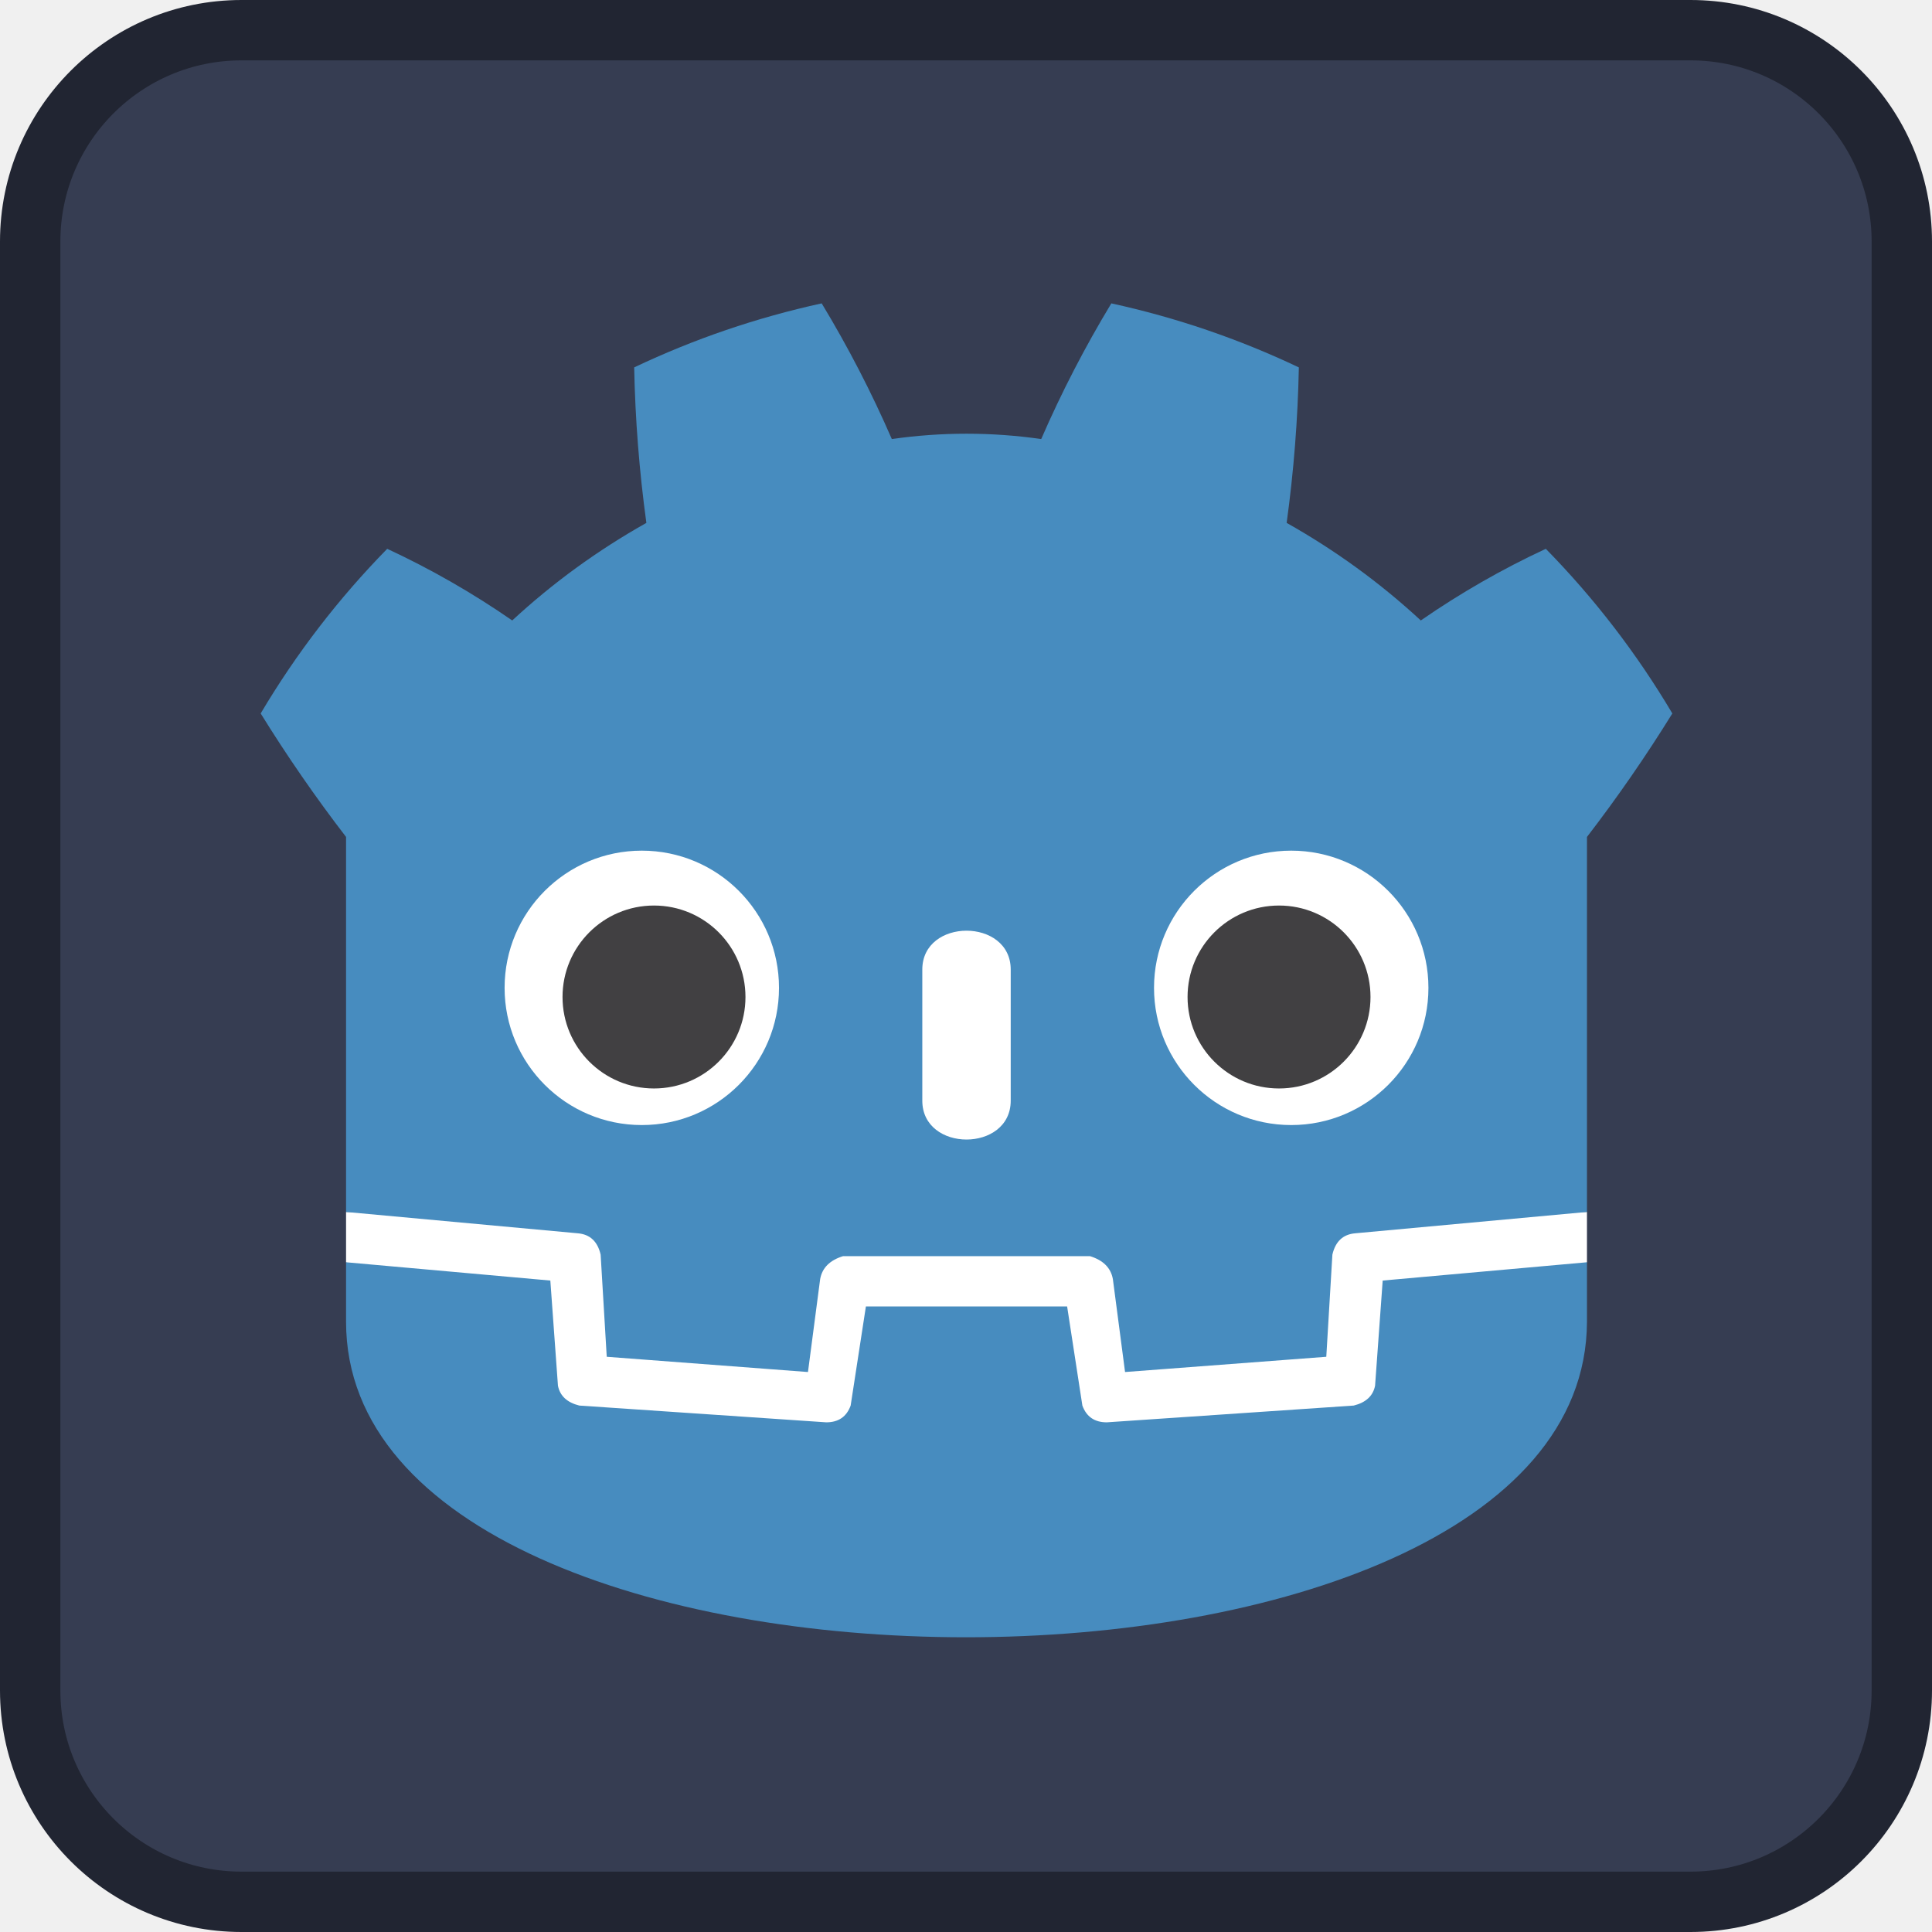
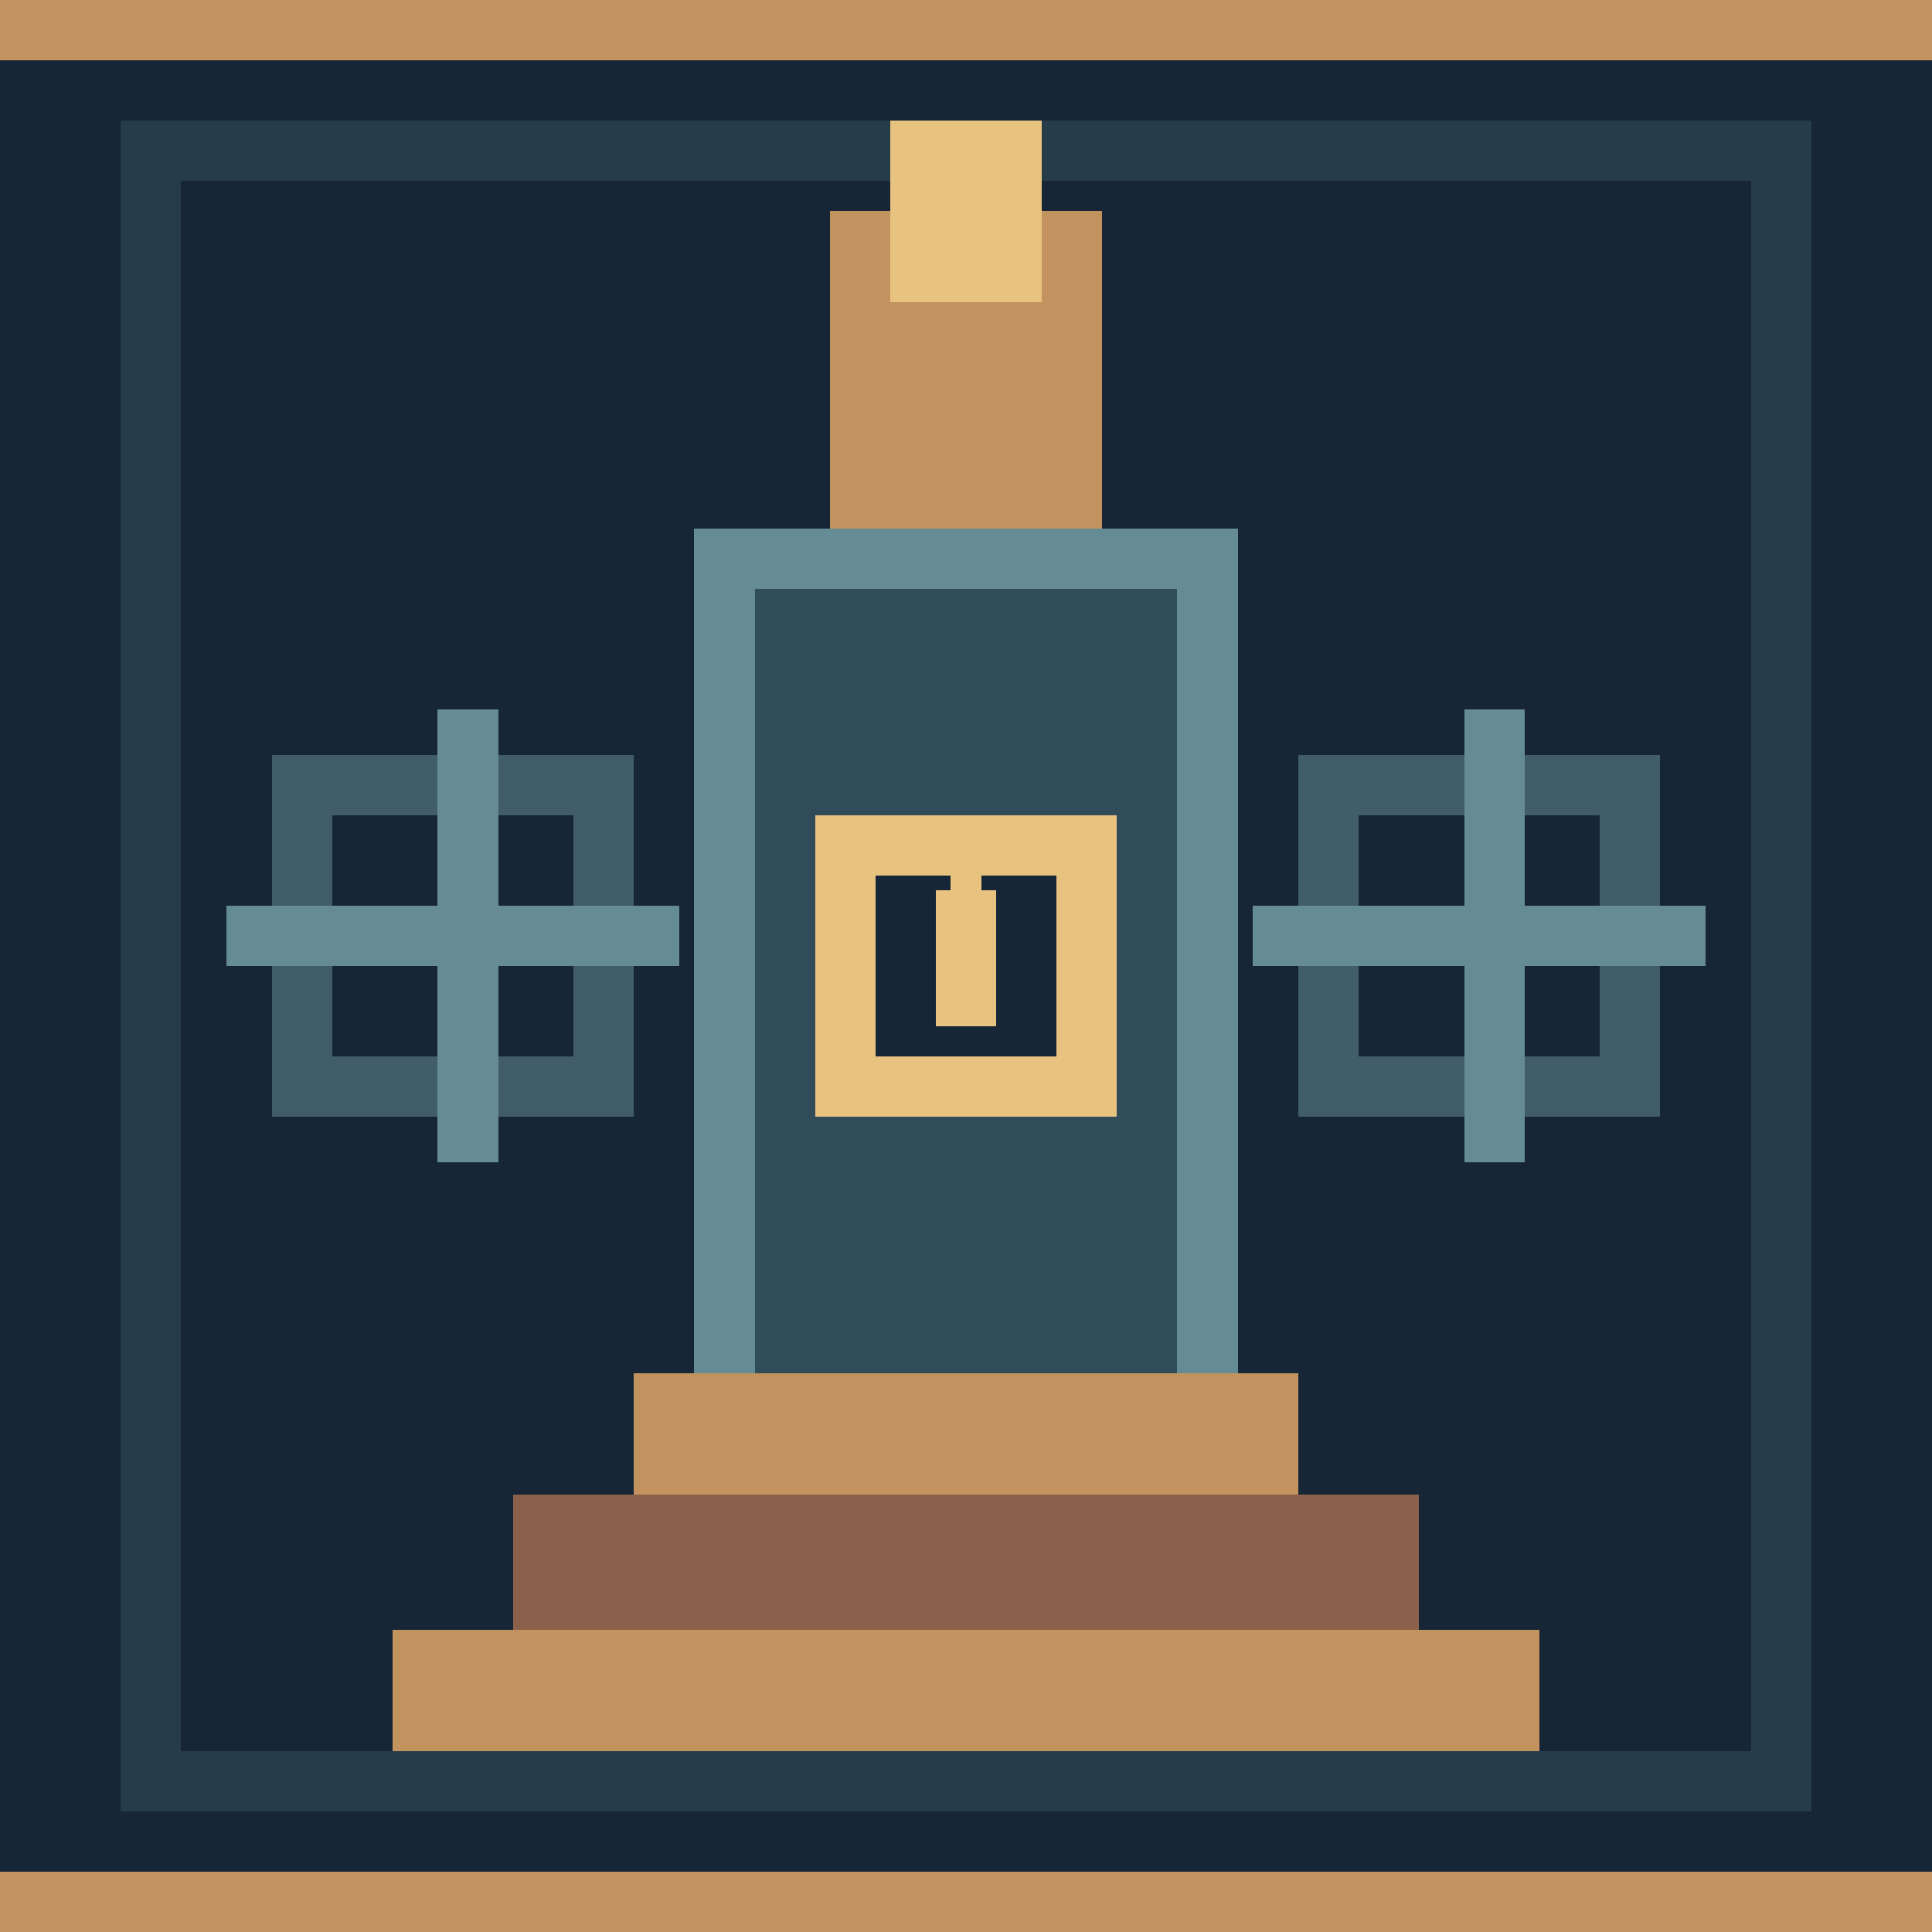
- <svg xmlns="http://www.w3.org/2000/svg" width="128" height="128">
-   <rect width="124" height="124" x="2" y="2" fill="#363d52" stroke="#212532" stroke-width="4" rx="14" />
-   <g fill="#fff" transform="translate(12.322 12.322)scale(.101)">
-     <path d="M105 673v33q407 354 814 0v-33z" />
-     <path fill="#478cbf" d="m105 673 152 14q12 1 15 14l4 67 132 10 8-61q2-11 15-15h162q13 4 15 15l8 61 132-10 4-67q3-13 15-14l152-14V427q30-39 56-81-35-59-83-108-43 20-82 47-40-37-88-64 7-51 8-102-59-28-123-42-26 43-46 89-49-7-98 0-20-46-46-89-64 14-123 42 1 51 8 102-48 27-88 64-39-27-82-47-48 49-83 108 26 42 56 81zm0 33v39c0 276 813 276 814 0v-39l-134 12-5 69q-2 10-14 13l-162 11q-12 0-16-11l-10-65H446l-10 65q-4 11-16 11l-162-11q-12-3-14-13l-5-69z" />
-     <path d="M483 600c0 34 58 34 58 0v-86c0-34-58-34-58 0z" />
-     <circle cx="725" cy="526" r="90" />
-     <circle cx="299" cy="526" r="90" />
-   </g>
-   <g fill="#414042" transform="translate(12.322 12.322)scale(.101)">
-     <circle cx="307" cy="532" r="60" />
-     <circle cx="717" cy="532" r="60" />
-   </g>
+ <svg xmlns="http://www.w3.org/2000/svg" width="128" height="128" viewBox="0 0 128 128" shape-rendering="crispEdges">
+   <rect width="128" height="128" fill="#172636" />
+   <rect x="8" y="8" width="112" height="112" fill="#263c48" />
+   <rect x="12" y="12" width="104" height="104" fill="#172636" />
+   <rect x="55" y="14" width="18" height="22" fill="#c3935f" />
+   <rect x="59" y="8" width="10" height="12" fill="#e8c27f" />
+   <rect x="46" y="35" width="36" height="64" fill="#658c94" />
+   <rect x="50" y="39" width="28" height="56" fill="#304c59" />
+   <rect x="42" y="91" width="44" height="8" fill="#c3935f" />
+   <rect x="34" y="99" width="60" height="9" fill="#8b614c" />
+   <rect x="26" y="108" width="76" height="8" fill="#c3935f" />
+   <rect x="54" y="54" width="20" height="20" fill="#e8c27f" />
+   <rect x="58" y="58" width="12" height="12" fill="#172636" />
+   <rect x="62" y="59" width="4" height="9" fill="#e8c27f" />
+   <rect x="63" y="57" width="2" height="8" fill="#e8c27f" />
+   <rect x="18" y="50" width="24" height="24" fill="#415d68" />
+   <rect x="22" y="54" width="16" height="16" fill="#172636" />
+   <rect x="29" y="47" width="4" height="30" fill="#658c94" />
+   <rect x="15" y="60" width="30" height="4" fill="#658c94" />
+   <rect x="86" y="50" width="24" height="24" fill="#415d68" />
+   <rect x="90" y="54" width="16" height="16" fill="#172636" />
+   <rect x="97" y="47" width="4" height="30" fill="#658c94" />
+   <rect x="83" y="60" width="30" height="4" fill="#658c94" />
+   <rect x="0" y="0" width="128" height="4" fill="#c3935f" />
+   <rect x="0" y="124" width="128" height="4" fill="#c3935f" />
</svg>
